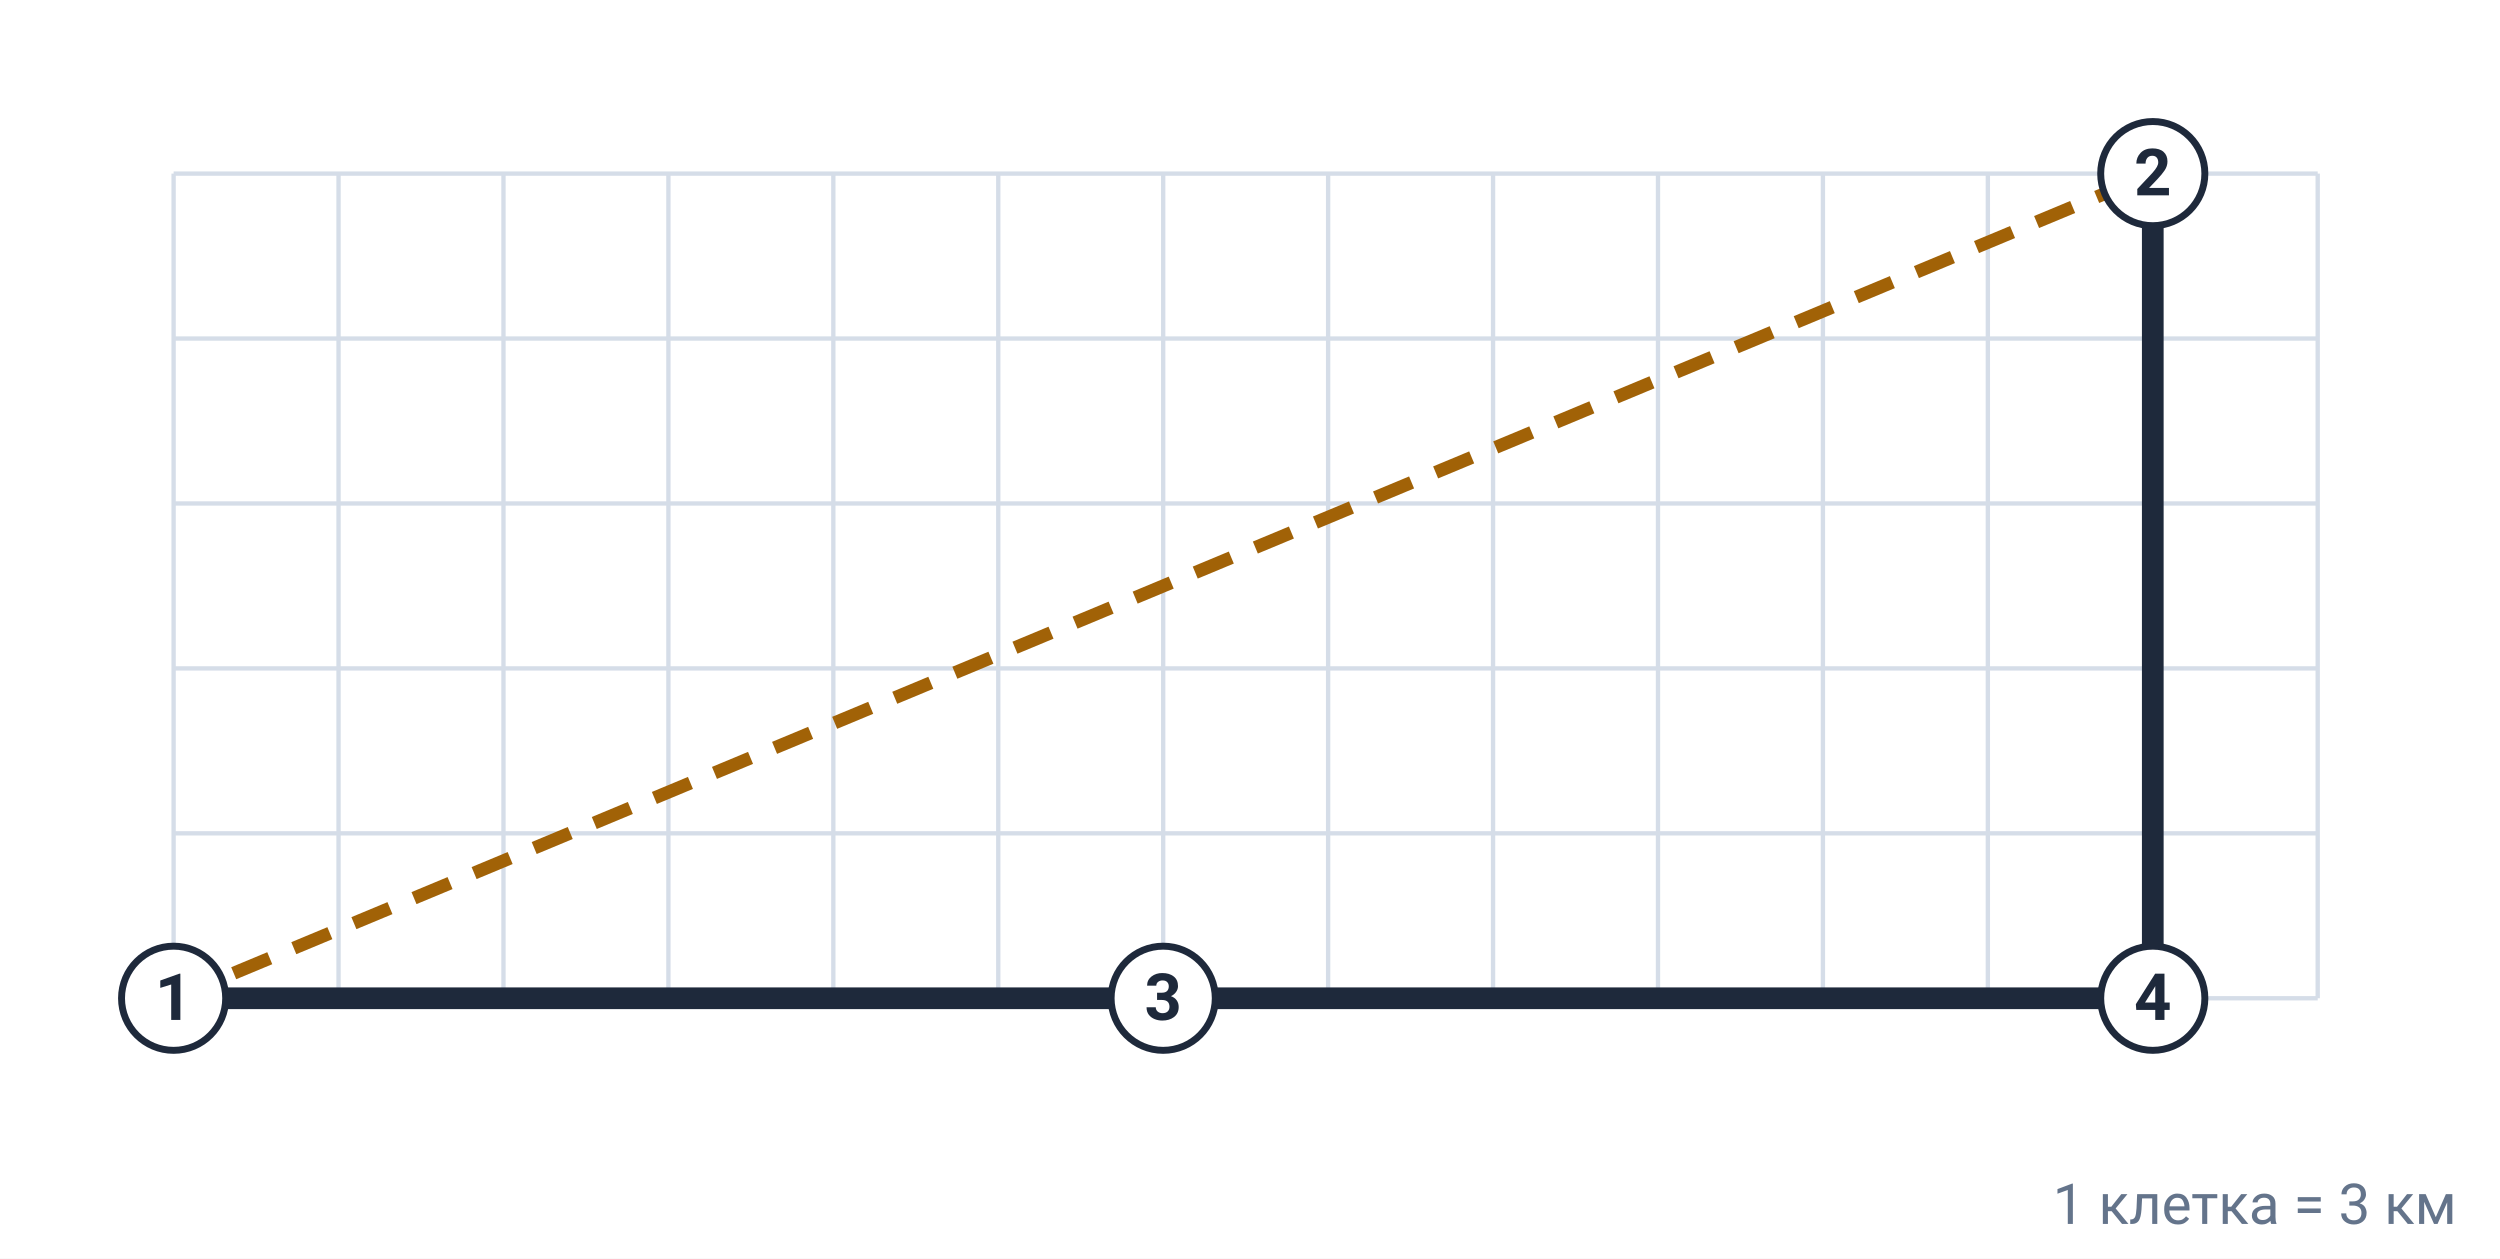
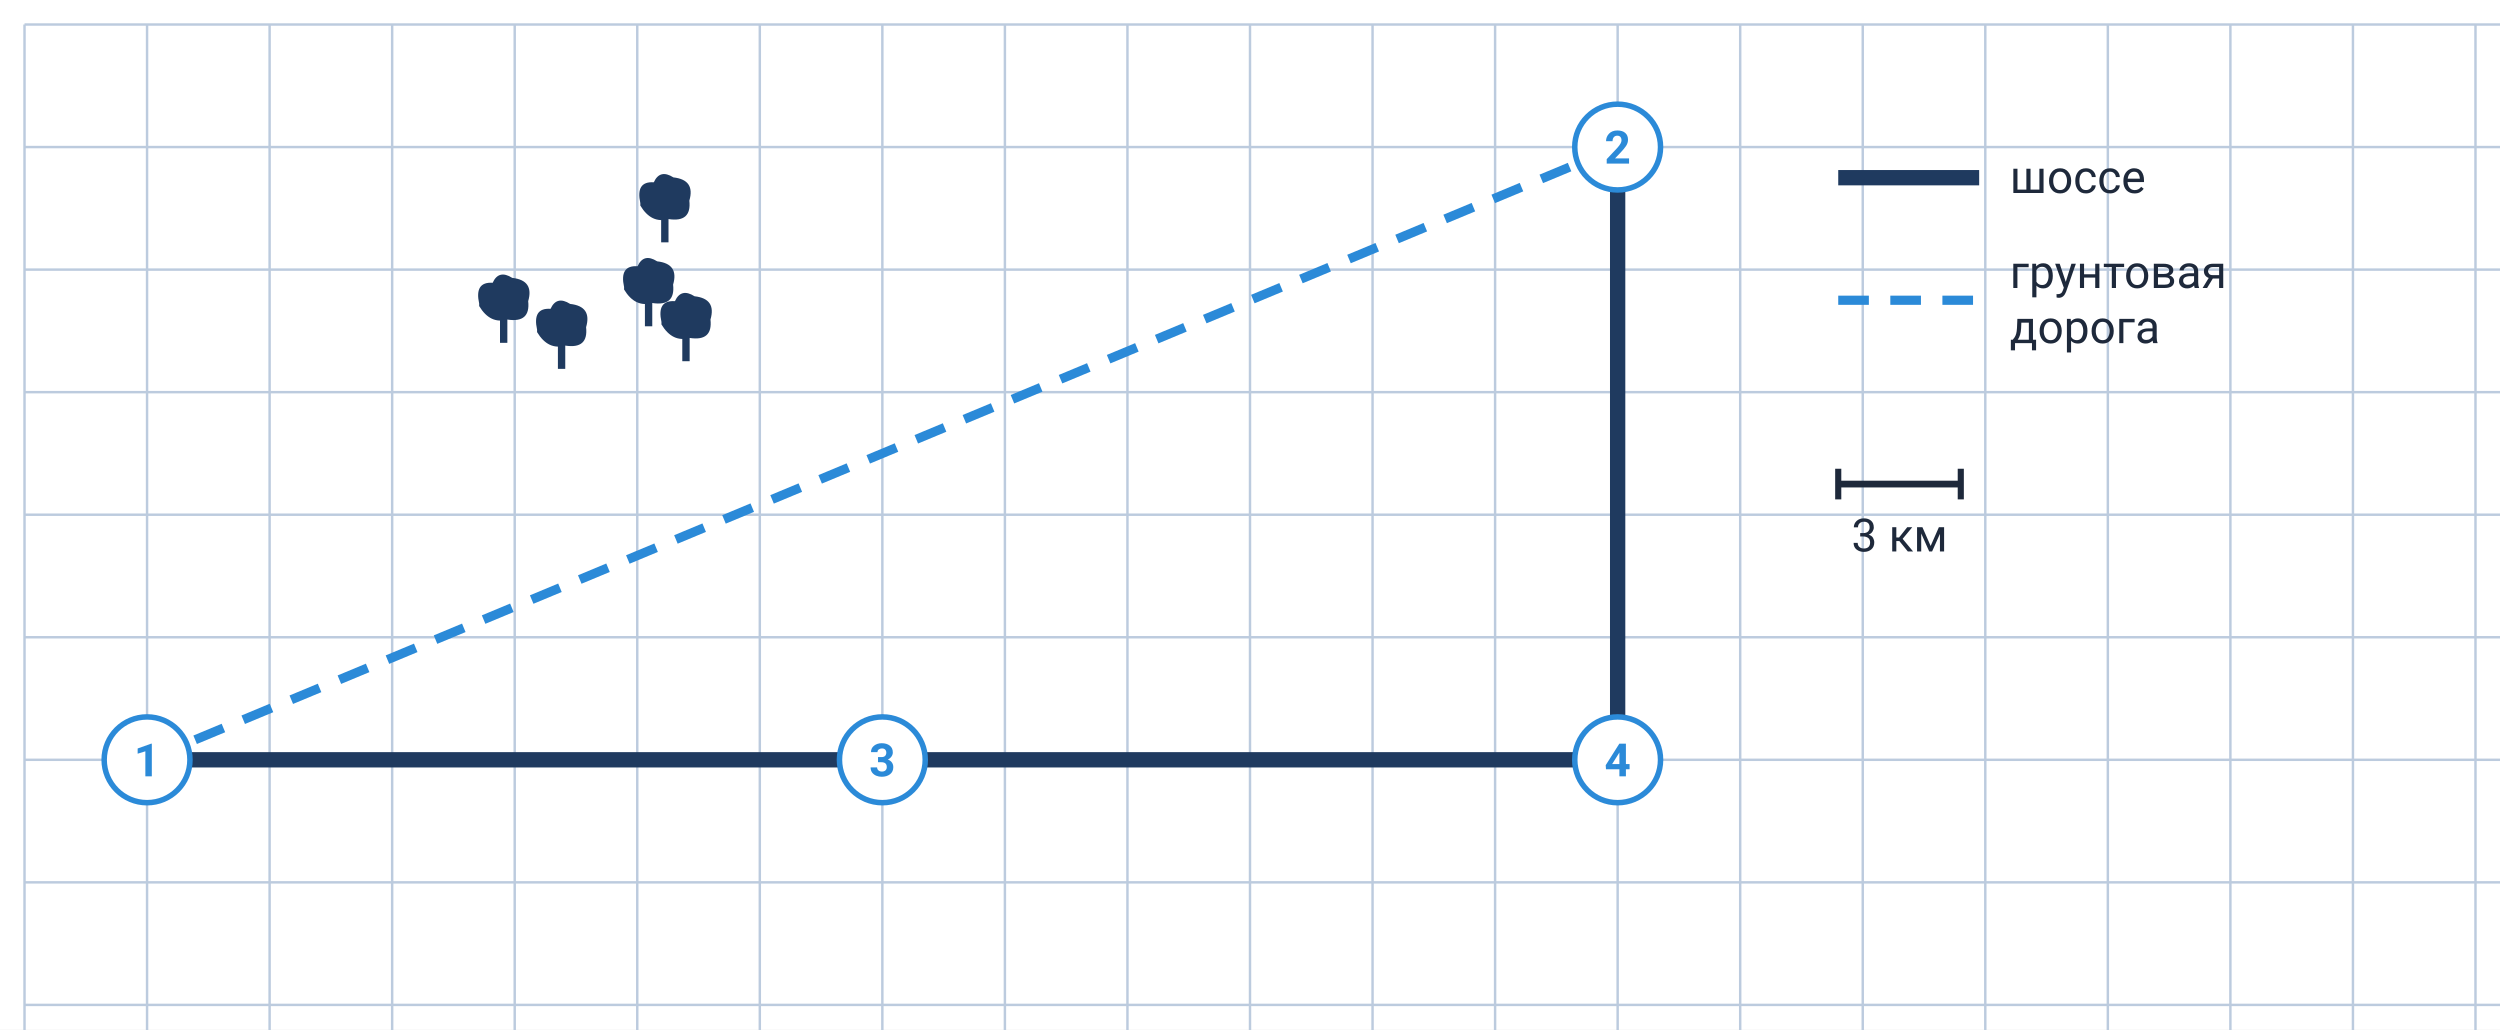
- <svg xmlns="http://www.w3.org/2000/svg" viewBox="0 0 576 290" width="576" height="290">
-   <rect width="576" height="290" fill="white" />
-   <line x1="40" y1="40" x2="40" y2="230" stroke="#d5dde8" stroke-width="1" />
-   <line x1="78" y1="40" x2="78" y2="230" stroke="#d5dde8" stroke-width="1" />
-   <line x1="116" y1="40" x2="116" y2="230" stroke="#d5dde8" stroke-width="1" />
-   <line x1="154" y1="40" x2="154" y2="230" stroke="#d5dde8" stroke-width="1" />
-   <line x1="192" y1="40" x2="192" y2="230" stroke="#d5dde8" stroke-width="1" />
-   <line x1="230" y1="40" x2="230" y2="230" stroke="#d5dde8" stroke-width="1" />
-   <line x1="268" y1="40" x2="268" y2="230" stroke="#d5dde8" stroke-width="1" />
-   <line x1="306" y1="40" x2="306" y2="230" stroke="#d5dde8" stroke-width="1" />
-   <line x1="344" y1="40" x2="344" y2="230" stroke="#d5dde8" stroke-width="1" />
-   <line x1="382" y1="40" x2="382" y2="230" stroke="#d5dde8" stroke-width="1" />
-   <line x1="420" y1="40" x2="420" y2="230" stroke="#d5dde8" stroke-width="1" />
-   <line x1="458" y1="40" x2="458" y2="230" stroke="#d5dde8" stroke-width="1" />
-   <line x1="496" y1="40" x2="496" y2="230" stroke="#d5dde8" stroke-width="1" />
-   <line x1="534" y1="40" x2="534" y2="230" stroke="#d5dde8" stroke-width="1" />
-   <line x1="40" y1="40" x2="534" y2="40" stroke="#d5dde8" stroke-width="1" />
-   <line x1="40" y1="78" x2="534" y2="78" stroke="#d5dde8" stroke-width="1" />
-   <line x1="40" y1="116" x2="534" y2="116" stroke="#d5dde8" stroke-width="1" />
-   <line x1="40" y1="154" x2="534" y2="154" stroke="#d5dde8" stroke-width="1" />
-   <line x1="40" y1="192" x2="534" y2="192" stroke="#d5dde8" stroke-width="1" />
-   <line x1="40" y1="230" x2="534" y2="230" stroke="#d5dde8" stroke-width="1" />
-   <polyline points="40,230 496,230 496,40" fill="none" stroke="#1e293b" stroke-width="5" />
-   <line x1="40" y1="230" x2="496" y2="40" stroke="#a16207" stroke-width="3" stroke-dasharray="9 6" />
-   <circle cx="40.0" cy="230.0" r="12" fill="white" stroke="#1e293b" stroke-width="1.6" />
-   <text x="40.0" y="235.0" font-size="15" text-anchor="middle" fill="#1e293b" font-weight="bold" font-family="-apple-system,Segoe UI,Roboto,Arial,sans-serif">1</text>
-   <circle cx="268.0" cy="230.0" r="12" fill="white" stroke="#1e293b" stroke-width="1.6" />
-   <text x="268.0" y="235.0" font-size="15" text-anchor="middle" fill="#1e293b" font-weight="bold" font-family="-apple-system,Segoe UI,Roboto,Arial,sans-serif">3</text>
-   <circle cx="496.0" cy="230.0" r="12" fill="white" stroke="#1e293b" stroke-width="1.6" />
-   <text x="496.0" y="235.0" font-size="15" text-anchor="middle" fill="#1e293b" font-weight="bold" font-family="-apple-system,Segoe UI,Roboto,Arial,sans-serif">4</text>
-   <circle cx="496.0" cy="40.0" r="12" fill="white" stroke="#1e293b" stroke-width="1.6" />
-   <text x="496.0" y="45.0" font-size="15" text-anchor="middle" fill="#1e293b" font-weight="bold" font-family="-apple-system,Segoe UI,Roboto,Arial,sans-serif">2</text>
-   <text x="566.0" y="282.0" font-size="13" text-anchor="end" fill="#64748b" font-weight="normal" font-family="-apple-system,Segoe UI,Roboto,Arial,sans-serif">1 клетка = 3 км</text>
+ <svg xmlns="http://www.w3.org/2000/svg" viewBox="0 0 816 336" width="816" height="336">
+   <rect width="816" height="336" fill="white" />
+   <rect width="816" height="336" fill="white" />
+   <line x1="8.0" y1="8.0" x2="8.0" y2="344.0" stroke="#bccbde" stroke-width="0.8" stroke-linecap="butt" />
+   <line x1="48.0" y1="8.0" x2="48.0" y2="344.0" stroke="#bccbde" stroke-width="0.8" stroke-linecap="butt" />
+   <line x1="88.0" y1="8.0" x2="88.0" y2="344.0" stroke="#bccbde" stroke-width="0.8" stroke-linecap="butt" />
+   <line x1="128.0" y1="8.0" x2="128.0" y2="344.0" stroke="#bccbde" stroke-width="0.8" stroke-linecap="butt" />
+   <line x1="168.0" y1="8.0" x2="168.0" y2="344.0" stroke="#bccbde" stroke-width="0.8" stroke-linecap="butt" />
+   <line x1="208.0" y1="8.0" x2="208.0" y2="344.0" stroke="#bccbde" stroke-width="0.8" stroke-linecap="butt" />
+   <line x1="248.0" y1="8.0" x2="248.0" y2="344.0" stroke="#bccbde" stroke-width="0.8" stroke-linecap="butt" />
+   <line x1="288.0" y1="8.0" x2="288.0" y2="344.0" stroke="#bccbde" stroke-width="0.8" stroke-linecap="butt" />
+   <line x1="328.0" y1="8.0" x2="328.0" y2="344.0" stroke="#bccbde" stroke-width="0.8" stroke-linecap="butt" />
+   <line x1="368.0" y1="8.0" x2="368.0" y2="344.0" stroke="#bccbde" stroke-width="0.8" stroke-linecap="butt" />
+   <line x1="408.0" y1="8.0" x2="408.0" y2="344.0" stroke="#bccbde" stroke-width="0.8" stroke-linecap="butt" />
+   <line x1="448.0" y1="8.0" x2="448.0" y2="344.0" stroke="#bccbde" stroke-width="0.8" stroke-linecap="butt" />
+   <line x1="488.0" y1="8.0" x2="488.0" y2="344.0" stroke="#bccbde" stroke-width="0.8" stroke-linecap="butt" />
+   <line x1="528.0" y1="8.0" x2="528.0" y2="344.0" stroke="#bccbde" stroke-width="0.8" stroke-linecap="butt" />
+   <line x1="568.0" y1="8.0" x2="568.0" y2="344.0" stroke="#bccbde" stroke-width="0.8" stroke-linecap="butt" />
+   <line x1="608.0" y1="8.0" x2="608.0" y2="344.0" stroke="#bccbde" stroke-width="0.8" stroke-linecap="butt" />
+   <line x1="648.0" y1="8.0" x2="648.0" y2="344.0" stroke="#bccbde" stroke-width="0.8" stroke-linecap="butt" />
+   <line x1="688.0" y1="8.0" x2="688.0" y2="344.0" stroke="#bccbde" stroke-width="0.8" stroke-linecap="butt" />
+   <line x1="728.0" y1="8.0" x2="728.0" y2="344.0" stroke="#bccbde" stroke-width="0.8" stroke-linecap="butt" />
+   <line x1="768.0" y1="8.0" x2="768.0" y2="344.0" stroke="#bccbde" stroke-width="0.8" stroke-linecap="butt" />
+   <line x1="808.0" y1="8.0" x2="808.0" y2="344.0" stroke="#bccbde" stroke-width="0.8" stroke-linecap="butt" />
+   <line x1="8.0" y1="8.0" x2="824.0" y2="8.0" stroke="#bccbde" stroke-width="0.8" stroke-linecap="butt" />
+   <line x1="8.0" y1="48.0" x2="824.0" y2="48.0" stroke="#bccbde" stroke-width="0.8" stroke-linecap="butt" />
+   <line x1="8.0" y1="88.0" x2="824.0" y2="88.0" stroke="#bccbde" stroke-width="0.8" stroke-linecap="butt" />
+   <line x1="8.0" y1="128.0" x2="824.0" y2="128.0" stroke="#bccbde" stroke-width="0.8" stroke-linecap="butt" />
+   <line x1="8.0" y1="168.0" x2="824.0" y2="168.0" stroke="#bccbde" stroke-width="0.8" stroke-linecap="butt" />
+   <line x1="8.0" y1="208.0" x2="824.0" y2="208.0" stroke="#bccbde" stroke-width="0.8" stroke-linecap="butt" />
+   <line x1="8.0" y1="248.0" x2="824.0" y2="248.0" stroke="#bccbde" stroke-width="0.8" stroke-linecap="butt" />
+   <line x1="8.0" y1="288.0" x2="824.0" y2="288.0" stroke="#bccbde" stroke-width="0.8" stroke-linecap="butt" />
+   <line x1="8.0" y1="328.0" x2="824.0" y2="328.0" stroke="#bccbde" stroke-width="0.8" stroke-linecap="butt" />
+   <line x1="211.7" y1="96.9" x2="211.7" y2="106.5" stroke="#1f3a5f" stroke-width="2.4" stroke-linecap="butt" />
+   <path d="M203.7,93.7 q-1.6,-7.2 4.4,-6.8 q2.0,-4.4 6.4,-1.6 q7.2,0.8 5.2,7.6 q0.8,7.2 -6.8,6.0 q-5.6,1.6 -9.2,-4.4z" fill="#1f3a5f" />
+   <line x1="223.9" y1="108.3" x2="223.9" y2="117.9" stroke="#1f3a5f" stroke-width="2.4" stroke-linecap="butt" />
+   <path d="M215.9,105.1 q-1.6,-7.2 4.4,-6.8 q2.0,-4.4 6.4,-1.6 q7.2,0.8 5.2,7.6 q0.8,7.2 -6.8,6.0 q-5.6,1.6 -9.2,-4.4z" fill="#1f3a5f" />
+   <line x1="217.0" y1="69.5" x2="217.0" y2="79.1" stroke="#1f3a5f" stroke-width="2.4" stroke-linecap="butt" />
+   <path d="M209.0,66.3 q-1.6,-7.2 4.4,-6.8 q2.0,-4.4 6.4,-1.6 q7.2,0.8 5.2,7.6 q0.8,7.2 -6.8,6.0 q-5.6,1.6 -9.2,-4.4z" fill="#1f3a5f" />
+   <line x1="164.4" y1="102.3" x2="164.4" y2="111.9" stroke="#1f3a5f" stroke-width="2.4" stroke-linecap="butt" />
+   <path d="M156.4,99.1 q-1.6,-7.2 4.4,-6.8 q2.0,-4.4 6.4,-1.6 q7.2,0.8 5.2,7.6 q0.8,7.2 -6.8,6.0 q-5.6,1.6 -9.2,-4.4z" fill="#1f3a5f" />
+   <line x1="183.3" y1="110.8" x2="183.3" y2="120.4" stroke="#1f3a5f" stroke-width="2.4" stroke-linecap="butt" />
+   <path d="M175.3,107.6 q-1.6,-7.2 4.4,-6.8 q2.0,-4.4 6.4,-1.6 q7.2,0.8 5.2,7.6 q0.8,7.2 -6.8,6.0 q-5.6,1.6 -9.2,-4.4z" fill="#1f3a5f" />
+   <polyline points="48.0,248.0 528.0,248.0 528.0,48.0" fill="none" stroke="#1f3a5f" stroke-width="5" stroke-linejoin="round" />
+   <line x1="48.0" y1="248.0" x2="528.0" y2="48.0" stroke="#2b8ad8" stroke-width="3" stroke-linecap="butt" stroke-dasharray="10 7" />
+   <circle cx="48.0" cy="248.0" r="14" fill="white" stroke="#2b8ad8" stroke-width="1.8" />
+   <text x="48.0" y="253.4" font-size="15" text-anchor="middle" fill="#2b8ad8" font-weight="bold" font-family="-apple-system,Segoe UI,Roboto,Arial,sans-serif">1</text>
+   <circle cx="288.0" cy="248.0" r="14" fill="white" stroke="#2b8ad8" stroke-width="1.8" />
+   <text x="288.0" y="253.4" font-size="15" text-anchor="middle" fill="#2b8ad8" font-weight="bold" font-family="-apple-system,Segoe UI,Roboto,Arial,sans-serif">3</text>
+   <circle cx="528.0" cy="248.0" r="14" fill="white" stroke="#2b8ad8" stroke-width="1.8" />
+   <text x="528.0" y="253.4" font-size="15" text-anchor="middle" fill="#2b8ad8" font-weight="bold" font-family="-apple-system,Segoe UI,Roboto,Arial,sans-serif">4</text>
+   <circle cx="528.0" cy="48.0" r="14" fill="white" stroke="#2b8ad8" stroke-width="1.8" />
+   <text x="528.0" y="53.4" font-size="15" text-anchor="middle" fill="#2b8ad8" font-weight="bold" font-family="-apple-system,Segoe UI,Roboto,Arial,sans-serif">2</text>
+   <line x1="600.0" y1="58.0" x2="646.0" y2="58.0" stroke="#1f3a5f" stroke-width="5" stroke-linecap="butt" />
+   <text x="656.0" y="63.0" font-size="15" text-anchor="start" fill="#1e293b" font-weight="normal" font-family="-apple-system,Segoe UI,Roboto,Arial,sans-serif">шоссе</text>
+   <line x1="600.0" y1="98.0" x2="646.0" y2="98.0" stroke="#2b8ad8" stroke-width="3" stroke-linecap="butt" stroke-dasharray="10 7" />
+   <text x="656.0" y="94.0" font-size="15" text-anchor="start" fill="#1e293b" font-weight="normal" font-family="-apple-system,Segoe UI,Roboto,Arial,sans-serif">грунтовая</text>
+   <text x="656.0" y="112.0" font-size="15" text-anchor="start" fill="#1e293b" font-weight="normal" font-family="-apple-system,Segoe UI,Roboto,Arial,sans-serif">дорога</text>
+   <line x1="600.0" y1="158.0" x2="640.0" y2="158.0" stroke="#1e293b" stroke-width="2.2" stroke-linecap="butt" />
+   <line x1="600.0" y1="153.0" x2="600.0" y2="163.0" stroke="#1e293b" stroke-width="2" stroke-linecap="butt" />
+   <line x1="640.0" y1="153.0" x2="640.0" y2="163.0" stroke="#1e293b" stroke-width="2" stroke-linecap="butt" />
+   <text x="620.0" y="180.0" font-size="15" text-anchor="middle" fill="#1e293b" font-weight="normal" font-family="-apple-system,Segoe UI,Roboto,Arial,sans-serif">3 км</text>
</svg>
